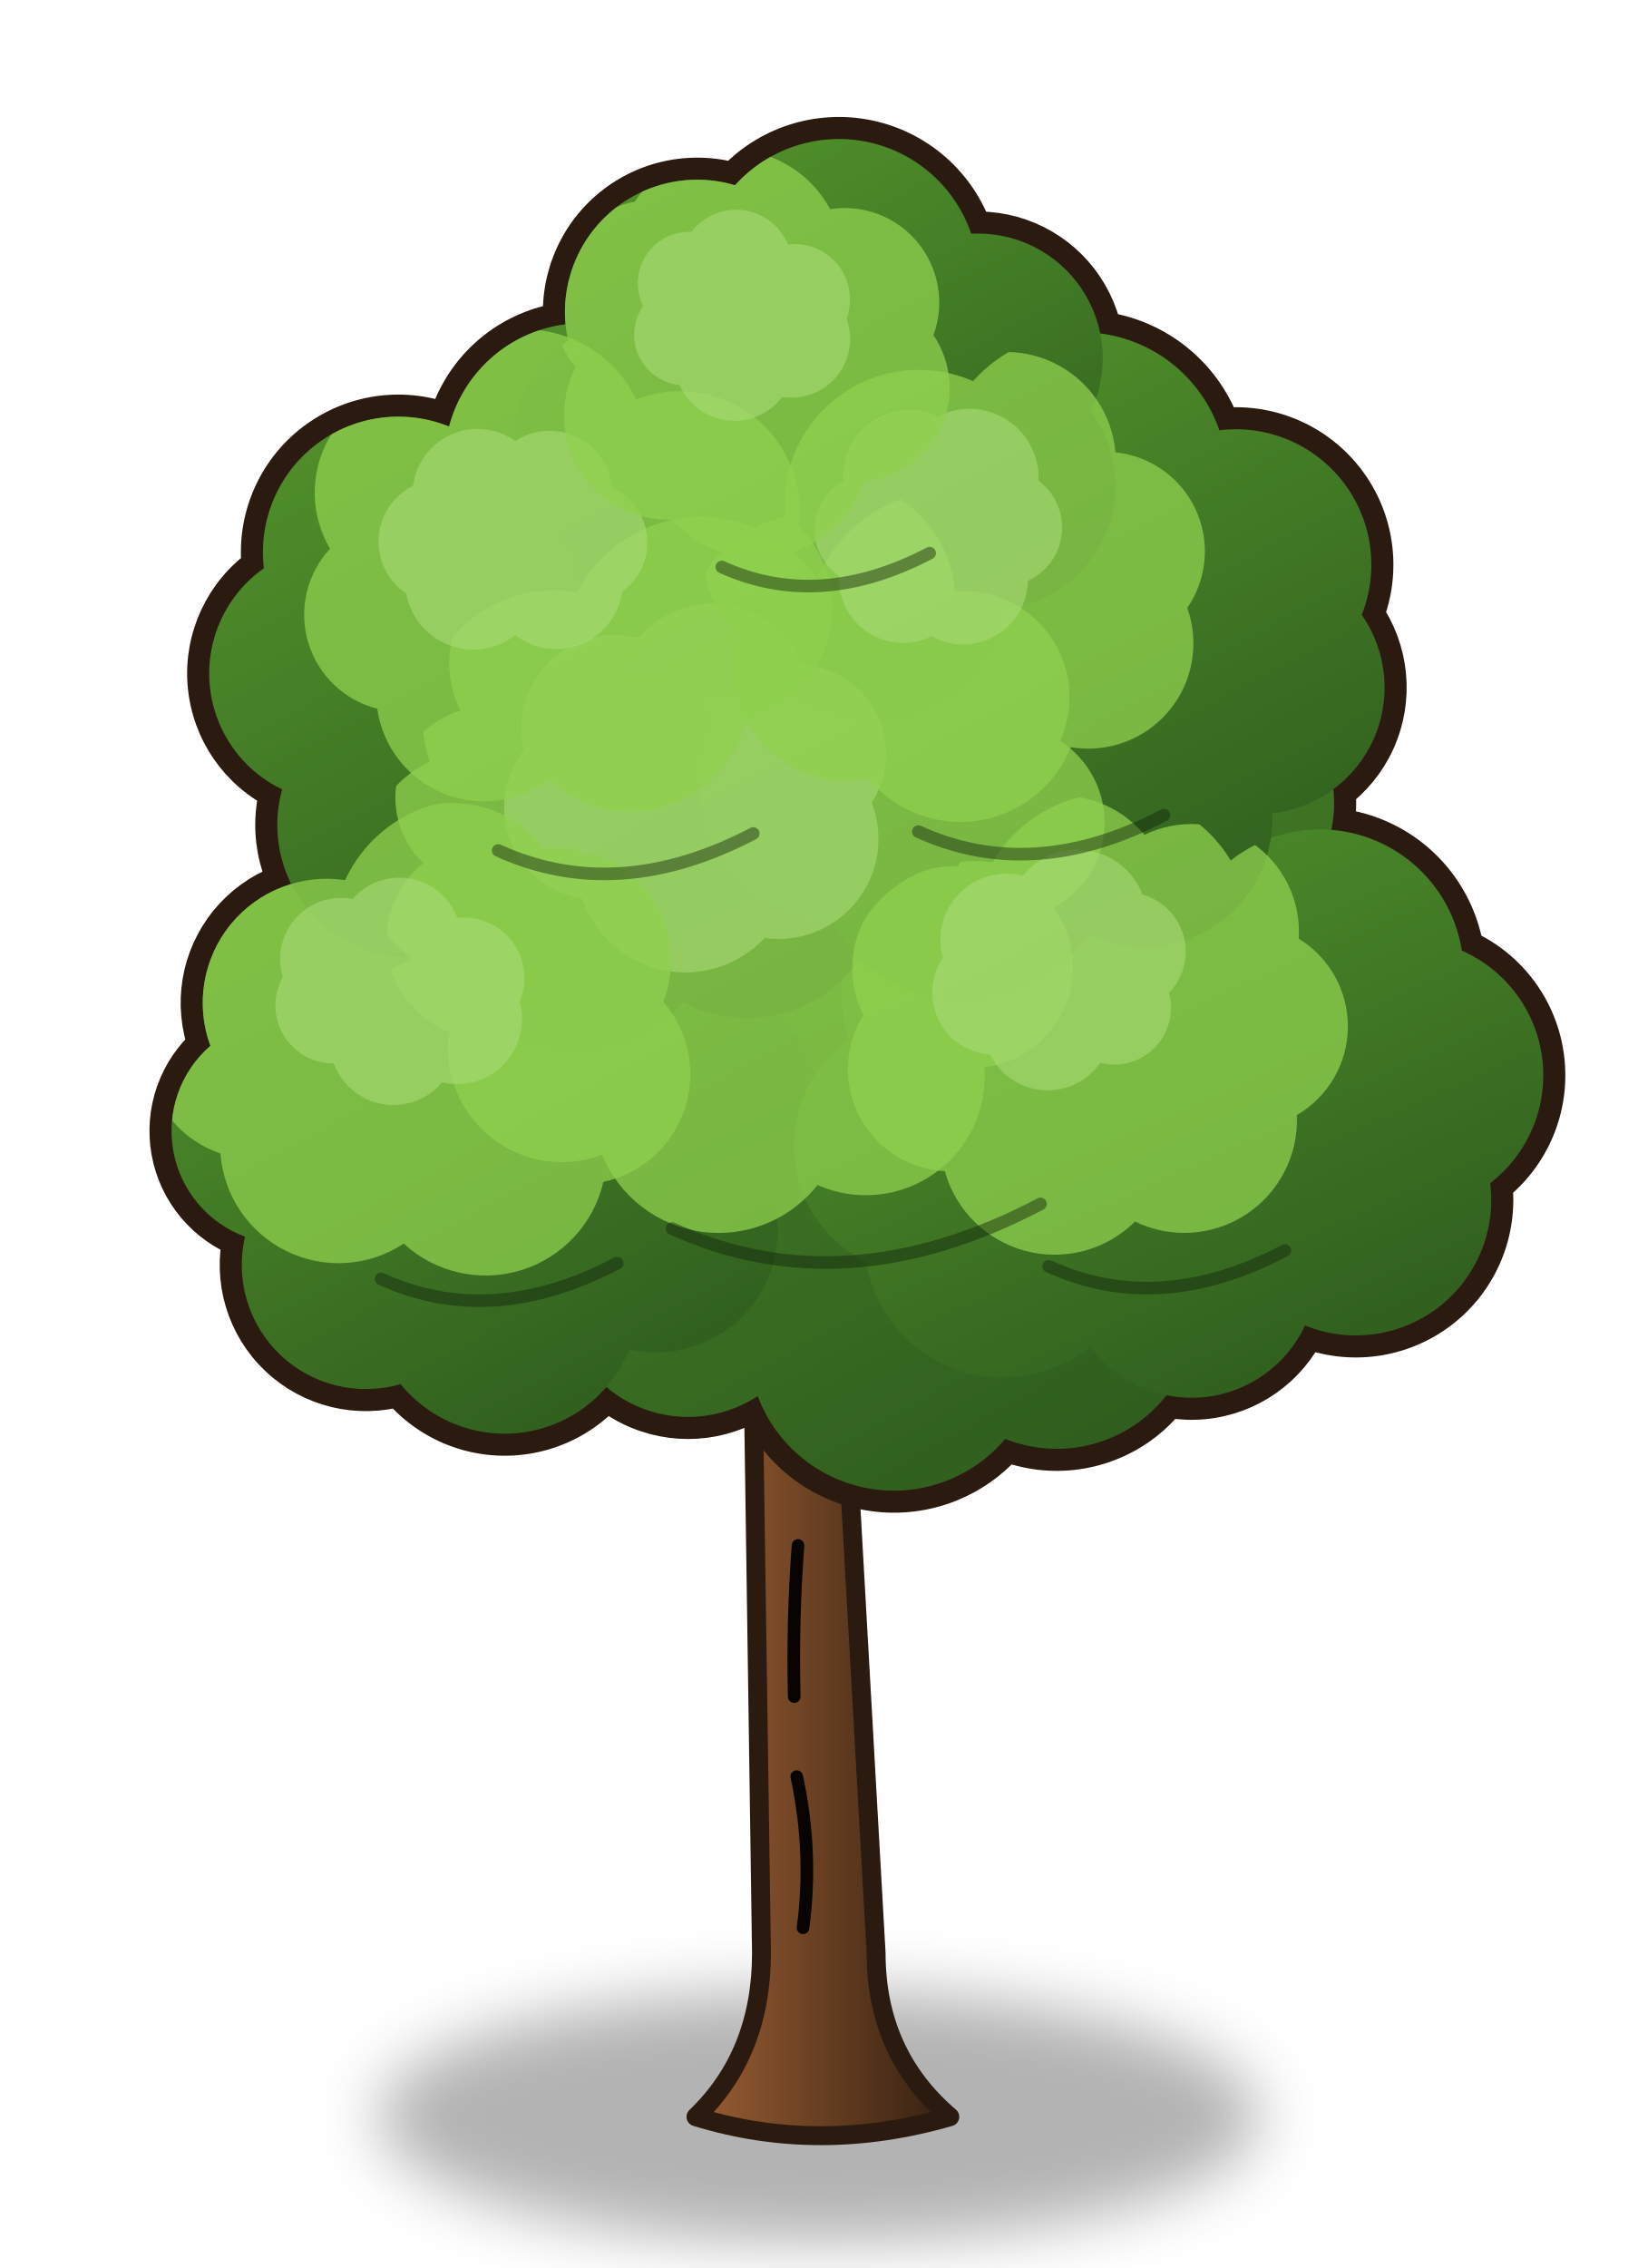
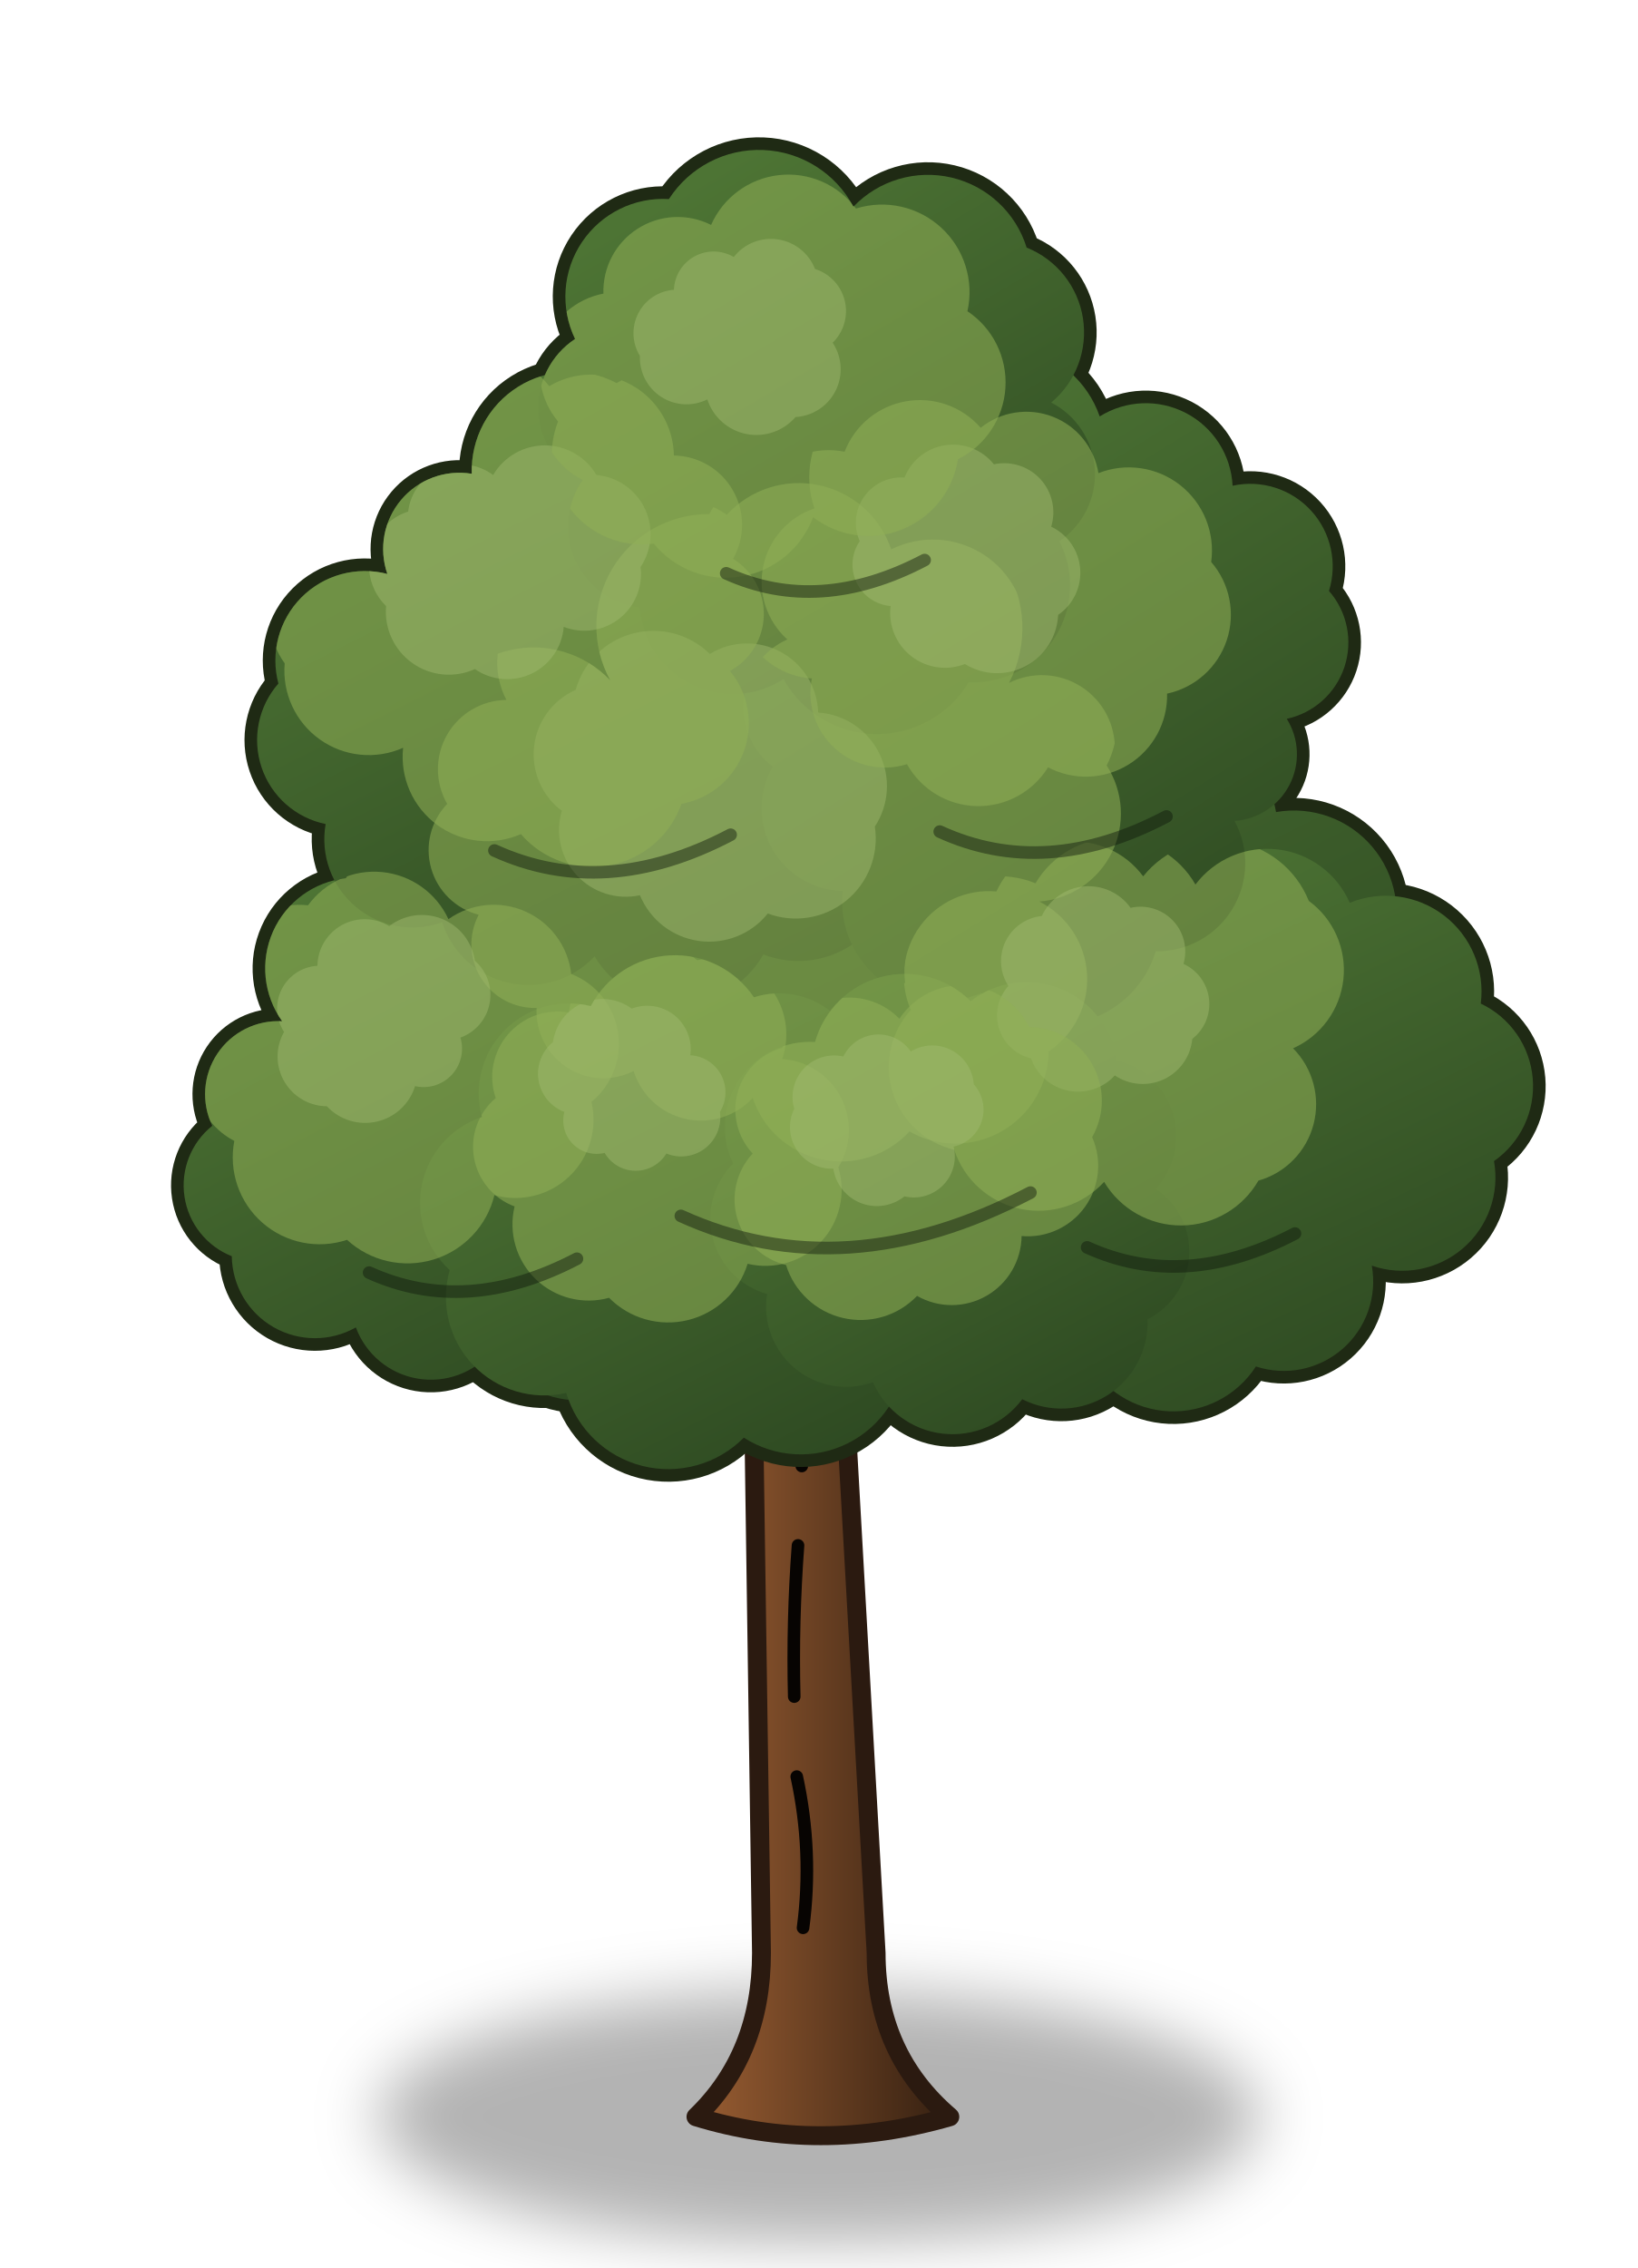
<svg xmlns="http://www.w3.org/2000/svg" width="260" height="360" viewBox="0 0 260 360">
  <defs>
    <filter id="bl1" x="-50%" y="-50%" width="200%" height="200%">
      <feGaussianBlur stdDeviation="5" />
    </filter>
    <linearGradient id="lg2" x1="0" y1="0" x2="1" y2="0">
      <stop offset="0" stop-color="#995d32" />
      <stop offset="1" stop-color="#352011" />
    </linearGradient>
    <linearGradient id="lg3" x1="0.2" y1="0.1" x2="0.7" y2="1">
-       <stop offset="0" stop-color="#4f8f2a" />
-       <stop offset="1" stop-color="#2f5d1e" />
+       <stop offset="0" stop-color="#4d7434" />
+       <stop offset="1" stop-color="#2e4a22" />
    </linearGradient>
    <clipPath id="cp4">
-       <path d="M58.4 185.9 A19.9 19.9 0 0 1 65.5 152.3 A18.3 18.3 0 0 1 68.2 120.9 A20.6 20.6 0 0 1 91.6 94.1 A22.1 22.1 0 0 1 129.7 91.9 A23.3 23.3 0 0 1 169.5 86.7 A22.8 22.8 0 0 1 201.4 109.6 A20.6 20.6 0 0 1 202.1 145 A16.9 16.9 0 0 1 200 174.1 A18.9 18.9 0 0 1 189.7 205 A22.1 22.1 0 0 1 159.6 228.4 A23.1 23.1 0 0 1 120.3 221.6 A20.1 20.1 0 0 1 89.2 206.3 A21.4 21.4 0 0 1 58.4 185.9 Z" />
+       <path d="M59.5 185.5 A17.4 17.4 0 0 1 74.9 159.8 A13.7 13.7 0 0 1 64.4 138.7 A14.2 14.2 0 0 1 68.7 114.5 A16.8 16.8 0 0 1 96.9 108 A17.8 17.8 0 0 1 112.6 81.6 A17.4 17.4 0 0 1 142.7 80.8 A18.9 18.9 0 0 1 160.2 108.4 A11.6 11.6 0 0 1 177 119.2 A15.9 15.9 0 0 1 202.6 128.9 A16.3 16.3 0 0 1 220.8 150.4 A17.1 17.1 0 0 1 201.9 172.9 A12.9 12.9 0 0 1 187.2 189.8 A13 13 0 0 1 174.3 208.2 A14.8 14.8 0 0 1 148.8 207.2 A12.9 12.9 0 0 1 127.4 213.6 A14.4 14.4 0 0 1 102.6 213.2 A14.3 14.3 0 0 1 81.1 201.3 A15.5 15.5 0 0 1 59.5 185.5 Z" />
    </clipPath>
    <clipPath id="cp5">
-       <path d="M38.9 196.3 A17.9 17.9 0 0 1 33.4 166 A19.7 19.7 0 0 1 54.8 139.7 A22 22 0 0 1 92.6 136 A20.3 20.3 0 0 1 119.3 158.6 A18.3 18.3 0 0 1 122.7 190 A19.3 19.3 0 0 1 99.9 214.2 A21.3 21.3 0 0 1 63.6 219.7 A19.7 19.7 0 0 1 38.9 196.3 Z" />
+       <path d="M78.2 214.4 A12.7 12.7 0 0 1 56.5 210.7 A13.2 13.2 0 0 1 36.8 199.4 A12.1 12.1 0 0 1 33.7 178.7 A11.6 11.6 0 0 1 44.8 162.1 A14.4 14.4 0 0 1 54.9 139.4 A15.7 15.7 0 0 1 82 141 A14.7 14.7 0 0 1 105.7 150.1 A12.9 12.9 0 0 1 111.3 171.7 A15.2 15.2 0 0 1 124 194.7 A15.7 15.7 0 0 1 105.6 214.5 A15.9 15.9 0 0 1 78.2 214.4 Z" />
    </clipPath>
    <clipPath id="cp6">
-       <path d="M173.1 213.7 A22 22 0 0 1 137.5 200.3 A20.5 20.5 0 0 1 134.9 165 A21 21 0 0 1 157.6 136.9 A21.9 21.9 0 0 1 195.4 136.6 A22.8 22.8 0 0 1 232.1 150.9 A21.6 21.6 0 0 1 236.6 187.8 A21.5 21.5 0 0 1 207.2 210.4 A19.9 19.9 0 0 1 173.1 213.7 Z" />
+       <path d="M217.8 200.9 A14.2 14.2 0 0 1 199.4 216.9 A15.6 15.6 0 0 1 172.5 215.7 A16 16 0 0 1 147.4 204.2 A14.3 14.3 0 0 1 145.6 179.6 A13.8 13.8 0 0 1 143.7 156 A15.1 15.1 0 0 1 164.4 140.2 A14.7 14.7 0 0 1 189.8 140.4 A14.3 14.3 0 0 1 214.3 143.3 A15.2 15.2 0 0 1 235.1 159.3 A14.5 14.5 0 0 1 237.2 184.3 A14.8 14.8 0 0 1 217.8 200.9 Z" />
    </clipPath>
    <clipPath id="cp7">
-       <path d="M69.8 151.4 A21 21 0 0 1 44.8 125.3 A20.4 20.4 0 0 1 41.9 90.2 A21.5 21.5 0 0 1 71.3 67.7 A22 22 0 0 1 107.9 57.5 A22 22 0 0 1 140.9 76.1 A19.1 19.1 0 0 1 149.5 107.8 A18.9 18.9 0 0 1 140.4 139 A21.8 21.8 0 0 1 108.5 159.1 A22.9 22.9 0 0 1 69.8 151.4 Z" />
+       <path d="M44.2 108.5 A14.2 14.2 0 0 1 61.5 91.1 A12.1 12.1 0 0 1 74.9 75.2 A15.7 15.7 0 0 1 97.9 60.8 A15.7 15.7 0 0 1 121.5 73.9 A12.8 12.8 0 0 1 134.3 92 A13.5 13.5 0 0 1 146.9 111.5 A14 14 0 0 1 141.9 135.1 A15.3 15.3 0 0 1 121.2 151.5 A15.5 15.5 0 0 1 94.4 151.8 A14.4 14.4 0 0 1 70.2 146.4 A14 14 0 0 1 51.7 130.8 A13.6 13.6 0 0 1 44.2 108.5 Z" />
    </clipPath>
    <clipPath id="cp8">
-       <path d="M193.6 68.3 A21.5 21.5 0 0 1 216.2 97.6 A20.1 20.1 0 0 1 202 129.1 A20.3 20.3 0 0 1 172.8 148.2 A23.5 23.5 0 0 1 132.3 146.3 A21.6 21.6 0 0 1 113.9 114.1 A19.6 19.6 0 0 1 124.6 82 A21.4 21.4 0 0 1 154.5 60.5 A23.1 23.1 0 0 1 193.6 68.3 Z" />
+       <path d="M174.6 66.1 A13.8 13.8 0 0 1 195.7 77.1 A13.1 13.1 0 0 1 211 93.8 A12.4 12.4 0 0 1 204.3 114.1 A10.6 10.6 0 0 1 196 130.3 A14 14 0 0 1 183.5 151 A16.5 16.5 0 0 1 155.8 157.6 A15.8 15.8 0 0 1 133.8 141.4 A13.1 13.1 0 0 1 122.7 121.7 A11.8 11.8 0 0 1 125 101.5 A12.3 12.3 0 0 1 129.3 80.7 A15.4 15.4 0 0 1 146.6 60.6 A16.5 16.5 0 0 1 174.6 66.1 Z" />
    </clipPath>
    <clipPath id="cp9">
-       <path d="M116.7 29.4 A22.2 22.2 0 0 1 154.2 37.1 A19.8 19.8 0 0 1 173.2 65.3 A19.7 19.7 0 0 1 159.9 96.6 A22.6 22.6 0 0 1 122.8 108.8 A22 22 0 0 1 91.6 87.3 A19.3 19.3 0 0 1 90.2 54.1 A21 21 0 0 1 116.7 29.4 Z" />
+       <path d="M135.5 32.8 A16.4 16.4 0 0 1 163 39.3 A14.5 14.5 0 0 1 166.9 63.9 A12.8 12.8 0 0 1 168.2 85.9 A15.4 15.4 0 0 1 153.8 108.3 A17 17 0 0 1 124.4 107.8 A14.8 14.8 0 0 1 101.6 96.4 A12.9 12.9 0 0 1 92.5 76.2 A13 13 0 0 1 91.3 53.8 A15.5 15.5 0 0 1 106.2 31.6 A17 17 0 0 1 135.5 32.8 Z" />
+     </clipPath>
+     <clipPath id="cp10">
+       <path d="M154.3 191.3 A15.1 15.1 0 0 1 143.8 215.3 A16.7 16.7 0 0 1 118.1 228.2 A16.9 16.9 0 0 1 89.9 221.1 A15.6 15.6 0 0 1 71.4 201.6 A14.4 14.4 0 0 1 76.5 177.3 A14.3 14.3 0 0 1 93.8 159.7 A15.1 15.1 0 0 1 119.7 158.3 A13.1 13.1 0 0 1 136.6 173.1 A14.7 14.7 0 0 1 154.3 191.3 Z" />
+     </clipPath>
+     <clipPath id="cp11">
+       <path d="M177.3 168.3 A12.4 12.4 0 0 1 183.5 188.7 A12 12 0 0 1 182.2 209.4 A13.7 13.7 0 0 1 162.3 222.1 A13.8 13.8 0 0 1 138.6 219.4 A12.7 12.7 0 0 1 121.8 205.4 A12.4 12.4 0 0 1 116.4 184.7 A13.5 13.5 0 0 1 129.4 165.4 A14.8 14.8 0 0 1 154.1 158.9 A14.5 14.5 0 0 1 177.3 168.3 Z" />
    </clipPath>
  </defs>
  <ellipse cx="130" cy="336" rx="70" ry="20" fill="#000000" opacity="0.3" filter="url(#bl1)" />
  <path d="M110.5 336 Q120.9 326 120.9 310 L119.1 186 L132.1 186 L139.1 310 Q139.1 326 150.8 336 Q130 342 110.5 336 Z" fill="url(#lg2)" stroke="#2b1a10" stroke-width="3" stroke-linejoin="round" stroke-linecap="round" />
  <path d="M127.5 306 q1.6 -12 -1 -24" fill="none" stroke="#070402" stroke-width="2" stroke-linejoin="round" stroke-linecap="round" />
  <path d="M126.1 269.3 q-0.3 -12 0.6 -24" fill="none" stroke="#070402" stroke-width="2" stroke-linejoin="round" stroke-linecap="round" />
  <path d="M127.3 232.7 q-2.4 -12 -1.9 -24" fill="none" stroke="#070402" stroke-width="2" stroke-linejoin="round" stroke-linecap="round" />
-   <path d="M58.4 185.9 A19.9 19.9 0 0 1 65.5 152.3 A18.3 18.3 0 0 1 68.2 120.9 A20.6 20.6 0 0 1 91.6 94.1 A22.1 22.1 0 0 1 129.7 91.9 A23.3 23.3 0 0 1 169.5 86.7 A22.8 22.8 0 0 1 201.4 109.6 A20.6 20.6 0 0 1 202.1 145 A16.9 16.9 0 0 1 200 174.1 A18.9 18.9 0 0 1 189.7 205 A22.1 22.1 0 0 1 159.6 228.4 A23.1 23.1 0 0 1 120.3 221.6 A20.1 20.1 0 0 1 89.2 206.3 A21.4 21.4 0 0 1 58.4 185.9 Z" fill="#2b1a10" stroke="#2b1a10" stroke-width="7" stroke-linejoin="round" stroke-linecap="round" />
-   <path d="M38.9 196.3 A17.9 17.9 0 0 1 33.4 166 A19.7 19.7 0 0 1 54.8 139.7 A22 22 0 0 1 92.6 136 A20.3 20.3 0 0 1 119.3 158.6 A18.3 18.3 0 0 1 122.7 190 A19.3 19.3 0 0 1 99.9 214.2 A21.3 21.3 0 0 1 63.6 219.7 A19.7 19.7 0 0 1 38.9 196.3 Z" fill="#2b1a10" stroke="#2b1a10" stroke-width="7" stroke-linejoin="round" stroke-linecap="round" />
-   <path d="M173.1 213.7 A22 22 0 0 1 137.5 200.3 A20.5 20.5 0 0 1 134.9 165 A21 21 0 0 1 157.6 136.9 A21.9 21.9 0 0 1 195.4 136.6 A22.8 22.8 0 0 1 232.1 150.9 A21.6 21.6 0 0 1 236.6 187.8 A21.5 21.5 0 0 1 207.2 210.4 A19.9 19.9 0 0 1 173.1 213.7 Z" fill="#2b1a10" stroke="#2b1a10" stroke-width="7" stroke-linejoin="round" stroke-linecap="round" />
-   <path d="M69.8 151.4 A21 21 0 0 1 44.8 125.3 A20.4 20.4 0 0 1 41.9 90.2 A21.5 21.5 0 0 1 71.3 67.7 A22 22 0 0 1 107.9 57.5 A22 22 0 0 1 140.9 76.1 A19.1 19.1 0 0 1 149.5 107.8 A18.9 18.9 0 0 1 140.4 139 A21.8 21.8 0 0 1 108.5 159.1 A22.9 22.9 0 0 1 69.8 151.4 Z" fill="#2b1a10" stroke="#2b1a10" stroke-width="7" stroke-linejoin="round" stroke-linecap="round" />
-   <path d="M193.6 68.3 A21.5 21.5 0 0 1 216.2 97.6 A20.1 20.1 0 0 1 202 129.1 A20.3 20.3 0 0 1 172.8 148.2 A23.5 23.5 0 0 1 132.3 146.3 A21.6 21.6 0 0 1 113.9 114.1 A19.6 19.6 0 0 1 124.6 82 A21.4 21.4 0 0 1 154.5 60.5 A23.1 23.1 0 0 1 193.6 68.3 Z" fill="#2b1a10" stroke="#2b1a10" stroke-width="7" stroke-linejoin="round" stroke-linecap="round" />
-   <path d="M116.7 29.4 A22.2 22.2 0 0 1 154.2 37.1 A19.8 19.8 0 0 1 173.2 65.3 A19.7 19.7 0 0 1 159.9 96.6 A22.6 22.6 0 0 1 122.8 108.8 A22 22 0 0 1 91.6 87.3 A19.3 19.3 0 0 1 90.2 54.1 A21 21 0 0 1 116.7 29.4 Z" fill="#2b1a10" stroke="#2b1a10" stroke-width="7" stroke-linejoin="round" stroke-linecap="round" />
-   <path d="M58.4 185.9 A19.9 19.9 0 0 1 65.5 152.3 A18.3 18.3 0 0 1 68.2 120.9 A20.6 20.6 0 0 1 91.6 94.1 A22.1 22.1 0 0 1 129.7 91.9 A23.3 23.3 0 0 1 169.5 86.7 A22.8 22.8 0 0 1 201.4 109.6 A20.6 20.6 0 0 1 202.1 145 A16.9 16.9 0 0 1 200 174.1 A18.9 18.9 0 0 1 189.7 205 A22.1 22.1 0 0 1 159.6 228.4 A23.1 23.1 0 0 1 120.3 221.6 A20.1 20.1 0 0 1 89.2 206.3 A21.4 21.4 0 0 1 58.4 185.9 Z" fill="url(#lg3)" />
-   <path d="M38.9 196.3 A17.9 17.9 0 0 1 33.4 166 A19.7 19.7 0 0 1 54.8 139.7 A22 22 0 0 1 92.6 136 A20.3 20.3 0 0 1 119.3 158.6 A18.3 18.3 0 0 1 122.7 190 A19.3 19.3 0 0 1 99.9 214.2 A21.3 21.3 0 0 1 63.6 219.7 A19.7 19.7 0 0 1 38.9 196.3 Z" fill="url(#lg3)" />
-   <path d="M173.1 213.7 A22 22 0 0 1 137.5 200.3 A20.5 20.5 0 0 1 134.9 165 A21 21 0 0 1 157.6 136.9 A21.9 21.9 0 0 1 195.4 136.6 A22.8 22.8 0 0 1 232.1 150.9 A21.6 21.6 0 0 1 236.6 187.8 A21.5 21.5 0 0 1 207.2 210.4 A19.9 19.9 0 0 1 173.1 213.7 Z" fill="url(#lg3)" />
-   <path d="M69.8 151.4 A21 21 0 0 1 44.8 125.3 A20.4 20.4 0 0 1 41.9 90.2 A21.5 21.5 0 0 1 71.3 67.7 A22 22 0 0 1 107.9 57.5 A22 22 0 0 1 140.9 76.1 A19.1 19.1 0 0 1 149.5 107.8 A18.9 18.9 0 0 1 140.4 139 A21.8 21.8 0 0 1 108.5 159.1 A22.9 22.9 0 0 1 69.8 151.4 Z" fill="url(#lg3)" />
-   <path d="M193.6 68.3 A21.5 21.5 0 0 1 216.2 97.6 A20.1 20.1 0 0 1 202 129.1 A20.3 20.3 0 0 1 172.8 148.2 A23.5 23.5 0 0 1 132.3 146.3 A21.6 21.6 0 0 1 113.9 114.1 A19.6 19.6 0 0 1 124.6 82 A21.4 21.4 0 0 1 154.5 60.5 A23.1 23.1 0 0 1 193.6 68.3 Z" fill="url(#lg3)" />
-   <path d="M116.7 29.4 A22.2 22.2 0 0 1 154.2 37.1 A19.8 19.8 0 0 1 173.2 65.3 A19.7 19.7 0 0 1 159.9 96.6 A22.6 22.6 0 0 1 122.8 108.8 A22 22 0 0 1 91.6 87.3 A19.3 19.3 0 0 1 90.2 54.1 A21 21 0 0 1 116.7 29.4 Z" fill="url(#lg3)" />
+   <path d="M59.5 185.5 A17.4 17.4 0 0 1 74.9 159.8 A13.7 13.7 0 0 1 64.4 138.7 A14.2 14.2 0 0 1 68.7 114.5 A16.8 16.8 0 0 1 96.9 108 A17.8 17.8 0 0 1 112.6 81.6 A17.4 17.4 0 0 1 142.7 80.8 A18.9 18.9 0 0 1 160.2 108.4 A11.6 11.6 0 0 1 177 119.2 A15.9 15.9 0 0 1 202.6 128.9 A16.3 16.3 0 0 1 220.8 150.4 A17.1 17.1 0 0 1 201.9 172.9 A12.9 12.9 0 0 1 187.2 189.8 A13 13 0 0 1 174.3 208.2 A14.8 14.8 0 0 1 148.8 207.2 A12.9 12.9 0 0 1 127.4 213.6 A14.4 14.4 0 0 1 102.6 213.2 A14.3 14.3 0 0 1 81.1 201.3 A15.5 15.5 0 0 1 59.5 185.5 Z" fill="#1f2a14" stroke="#1f2a14" stroke-width="4" stroke-linejoin="round" stroke-linecap="round" />
+   <path d="M78.2 214.4 A12.7 12.7 0 0 1 56.5 210.7 A13.2 13.2 0 0 1 36.8 199.4 A12.1 12.1 0 0 1 33.7 178.7 A11.6 11.6 0 0 1 44.8 162.1 A14.4 14.4 0 0 1 54.9 139.4 A15.7 15.7 0 0 1 82 141 A14.7 14.7 0 0 1 105.7 150.1 A12.9 12.9 0 0 1 111.3 171.7 A15.2 15.2 0 0 1 124 194.7 A15.7 15.7 0 0 1 105.6 214.5 A15.9 15.9 0 0 1 78.2 214.4 Z" fill="#1f2a14" stroke="#1f2a14" stroke-width="4" stroke-linejoin="round" stroke-linecap="round" />
+   <path d="M217.8 200.9 A14.2 14.2 0 0 1 199.4 216.9 A15.6 15.6 0 0 1 172.5 215.7 A16 16 0 0 1 147.4 204.2 A14.3 14.3 0 0 1 145.6 179.6 A13.8 13.8 0 0 1 143.7 156 A15.1 15.1 0 0 1 164.4 140.2 A14.7 14.7 0 0 1 189.8 140.4 A14.3 14.3 0 0 1 214.3 143.3 A15.2 15.2 0 0 1 235.1 159.3 A14.5 14.5 0 0 1 237.2 184.3 A14.8 14.8 0 0 1 217.8 200.9 Z" fill="#1f2a14" stroke="#1f2a14" stroke-width="4" stroke-linejoin="round" stroke-linecap="round" />
+   <path d="M44.2 108.5 A14.2 14.2 0 0 1 61.5 91.1 A12.1 12.1 0 0 1 74.9 75.2 A15.7 15.7 0 0 1 97.9 60.8 A15.7 15.7 0 0 1 121.5 73.9 A12.8 12.8 0 0 1 134.3 92 A13.5 13.5 0 0 1 146.9 111.5 A14 14 0 0 1 141.9 135.1 A15.3 15.3 0 0 1 121.2 151.5 A15.5 15.5 0 0 1 94.4 151.8 A14.4 14.4 0 0 1 70.2 146.4 A14 14 0 0 1 51.7 130.8 A13.6 13.6 0 0 1 44.2 108.5 Z" fill="#1f2a14" stroke="#1f2a14" stroke-width="4" stroke-linejoin="round" stroke-linecap="round" />
+   <path d="M174.6 66.1 A13.8 13.8 0 0 1 195.7 77.1 A13.1 13.1 0 0 1 211 93.8 A12.4 12.4 0 0 1 204.3 114.1 A10.6 10.6 0 0 1 196 130.3 A14 14 0 0 1 183.5 151 A16.5 16.5 0 0 1 155.8 157.6 A15.8 15.8 0 0 1 133.8 141.4 A13.1 13.1 0 0 1 122.7 121.7 A11.8 11.8 0 0 1 125 101.5 A12.3 12.3 0 0 1 129.3 80.7 A15.4 15.4 0 0 1 146.6 60.6 A16.5 16.5 0 0 1 174.6 66.1 Z" fill="#1f2a14" stroke="#1f2a14" stroke-width="4" stroke-linejoin="round" stroke-linecap="round" />
+   <path d="M135.5 32.8 A16.4 16.4 0 0 1 163 39.3 A14.5 14.5 0 0 1 166.9 63.9 A12.8 12.8 0 0 1 168.2 85.9 A15.4 15.4 0 0 1 153.8 108.3 A17 17 0 0 1 124.4 107.8 A14.8 14.8 0 0 1 101.6 96.4 A12.9 12.9 0 0 1 92.5 76.2 A13 13 0 0 1 91.3 53.8 A15.5 15.5 0 0 1 106.2 31.6 A17 17 0 0 1 135.5 32.8 Z" fill="#1f2a14" stroke="#1f2a14" stroke-width="4" stroke-linejoin="round" stroke-linecap="round" />
+   <path d="M154.3 191.3 A15.1 15.1 0 0 1 143.8 215.3 A16.7 16.7 0 0 1 118.1 228.2 A16.9 16.9 0 0 1 89.9 221.1 A15.6 15.6 0 0 1 71.4 201.6 A14.4 14.4 0 0 1 76.5 177.3 A14.3 14.3 0 0 1 93.8 159.7 A15.1 15.1 0 0 1 119.7 158.3 A13.1 13.1 0 0 1 136.6 173.1 A14.7 14.7 0 0 1 154.3 191.3 Z" fill="#1f2a14" stroke="#1f2a14" stroke-width="4" stroke-linejoin="round" stroke-linecap="round" />
+   <path d="M177.3 168.3 A12.4 12.4 0 0 1 183.5 188.7 A12 12 0 0 1 182.2 209.4 A13.7 13.7 0 0 1 162.3 222.1 A13.8 13.8 0 0 1 138.6 219.4 A12.7 12.7 0 0 1 121.8 205.4 A12.4 12.4 0 0 1 116.4 184.7 A13.5 13.5 0 0 1 129.4 165.4 A14.8 14.8 0 0 1 154.1 158.9 A14.5 14.5 0 0 1 177.3 168.3 Z" fill="#1f2a14" stroke="#1f2a14" stroke-width="4" stroke-linejoin="round" stroke-linecap="round" />
+   <path d="M59.5 185.5 A17.4 17.4 0 0 1 74.9 159.8 A13.7 13.7 0 0 1 64.4 138.7 A14.2 14.2 0 0 1 68.7 114.5 A16.8 16.8 0 0 1 96.9 108 A17.8 17.8 0 0 1 112.6 81.6 A17.4 17.4 0 0 1 142.7 80.8 A18.9 18.9 0 0 1 160.2 108.4 A11.6 11.6 0 0 1 177 119.2 A15.9 15.9 0 0 1 202.6 128.9 A16.3 16.3 0 0 1 220.8 150.4 A17.1 17.1 0 0 1 201.9 172.9 A12.9 12.9 0 0 1 187.2 189.8 A13 13 0 0 1 174.3 208.2 A14.8 14.8 0 0 1 148.8 207.2 A12.9 12.9 0 0 1 127.4 213.6 A14.4 14.4 0 0 1 102.6 213.2 A14.3 14.3 0 0 1 81.1 201.3 A15.5 15.5 0 0 1 59.5 185.5 Z" fill="url(#lg3)" />
+   <path d="M78.2 214.4 A12.7 12.7 0 0 1 56.5 210.7 A13.2 13.2 0 0 1 36.8 199.4 A12.1 12.1 0 0 1 33.7 178.7 A11.6 11.6 0 0 1 44.8 162.1 A14.4 14.4 0 0 1 54.9 139.4 A15.7 15.7 0 0 1 82 141 A14.7 14.7 0 0 1 105.7 150.1 A12.9 12.9 0 0 1 111.3 171.7 A15.2 15.2 0 0 1 124 194.7 A15.7 15.7 0 0 1 105.6 214.5 A15.9 15.9 0 0 1 78.2 214.4 Z" fill="url(#lg3)" />
+   <path d="M217.8 200.9 A14.2 14.2 0 0 1 199.4 216.9 A15.6 15.6 0 0 1 172.5 215.7 A16 16 0 0 1 147.4 204.2 A14.3 14.3 0 0 1 145.6 179.6 A13.8 13.8 0 0 1 143.7 156 A15.1 15.1 0 0 1 164.4 140.2 A14.7 14.7 0 0 1 189.8 140.4 A14.3 14.3 0 0 1 214.3 143.3 A15.2 15.2 0 0 1 235.1 159.3 A14.5 14.5 0 0 1 237.2 184.3 A14.8 14.8 0 0 1 217.8 200.9 Z" fill="url(#lg3)" />
+   <path d="M44.2 108.5 A14.2 14.2 0 0 1 61.5 91.1 A12.1 12.1 0 0 1 74.9 75.2 A15.7 15.7 0 0 1 97.9 60.8 A15.7 15.7 0 0 1 121.5 73.9 A12.8 12.8 0 0 1 134.3 92 A13.5 13.5 0 0 1 146.9 111.5 A14 14 0 0 1 141.9 135.1 A15.3 15.3 0 0 1 121.2 151.5 A15.5 15.5 0 0 1 94.4 151.8 A14.4 14.4 0 0 1 70.2 146.4 A14 14 0 0 1 51.7 130.8 A13.6 13.6 0 0 1 44.2 108.5 Z" fill="url(#lg3)" />
+   <path d="M174.6 66.1 A13.8 13.8 0 0 1 195.7 77.1 A13.1 13.1 0 0 1 211 93.8 A12.4 12.4 0 0 1 204.3 114.1 A10.6 10.6 0 0 1 196 130.3 A14 14 0 0 1 183.5 151 A16.5 16.5 0 0 1 155.8 157.6 A15.8 15.8 0 0 1 133.8 141.4 A13.1 13.1 0 0 1 122.7 121.7 A11.8 11.8 0 0 1 125 101.5 A12.3 12.3 0 0 1 129.3 80.7 A15.4 15.4 0 0 1 146.6 60.6 A16.5 16.5 0 0 1 174.6 66.1 Z" fill="url(#lg3)" />
+   <path d="M135.5 32.8 A16.4 16.4 0 0 1 163 39.3 A14.5 14.5 0 0 1 166.9 63.9 A12.8 12.8 0 0 1 168.2 85.9 A15.4 15.4 0 0 1 153.8 108.3 A17 17 0 0 1 124.4 107.8 A14.8 14.8 0 0 1 101.6 96.4 A12.9 12.9 0 0 1 92.5 76.2 A13 13 0 0 1 91.3 53.8 A15.5 15.5 0 0 1 106.2 31.6 A17 17 0 0 1 135.5 32.8 Z" fill="url(#lg3)" />
+   <path d="M154.3 191.3 A15.1 15.1 0 0 1 143.8 215.3 A16.7 16.7 0 0 1 118.1 228.2 A16.9 16.9 0 0 1 89.9 221.1 A15.6 15.6 0 0 1 71.4 201.6 A14.4 14.4 0 0 1 76.5 177.3 A14.3 14.3 0 0 1 93.8 159.7 A15.1 15.1 0 0 1 119.7 158.3 A13.1 13.1 0 0 1 136.6 173.1 A14.7 14.7 0 0 1 154.3 191.3 Z" fill="url(#lg3)" />
+   <path d="M177.3 168.3 A12.4 12.4 0 0 1 183.5 188.7 A12 12 0 0 1 182.2 209.4 A13.7 13.7 0 0 1 162.3 222.1 A13.8 13.8 0 0 1 138.6 219.4 A12.7 12.7 0 0 1 121.8 205.4 A12.4 12.4 0 0 1 116.4 184.7 A13.5 13.5 0 0 1 129.4 165.4 A14.8 14.8 0 0 1 154.1 158.9 A14.5 14.5 0 0 1 177.3 168.3 Z" fill="url(#lg3)" />
  <g clip-path="url(#cp4)">
-     <path d="M67.2 137 A14.4 14.4 0 0 1 73.1 112.8 A16.8 16.8 0 0 1 89 88.5 A19.8 19.8 0 0 1 121.8 79.2 A19.3 19.3 0 0 1 151.6 93.9 A16.8 16.8 0 0 1 168.3 117.6 A15.4 15.4 0 0 1 167.3 144.1 A16 16 0 0 1 156.3 169.4 A18.9 18.9 0 0 1 129.8 188.1 A20 20 0 0 1 95.6 183.3 A18.1 18.1 0 0 1 71.3 163.8 A15.7 15.7 0 0 1 67.2 137 Z" fill="#8fd04e" opacity="0.75" />
-     <path d="M127.4 105.5 A14.2 14.2 0 0 1 138.4 127.4 A15.9 15.9 0 0 1 121.4 148.9 A17.3 17.3 0 0 1 92.4 142.6 A14.6 14.6 0 0 1 83.2 119.1 A14.8 14.8 0 0 1 101.4 101.3 A15.3 15.3 0 0 1 127.4 105.5 Z" fill="#a9db76" opacity="0.6" />
+     <path d="M76 145.2 A10.6 10.6 0 0 1 71 127.6 A11 11 0 0 1 80.4 111.1 A12.7 12.7 0 0 1 92 92.5 A15 15 0 0 1 115.4 81.7 A15.5 15.5 0 0 1 141.5 87.2 A14.8 14.8 0 0 1 162.9 101 A14 14 0 0 1 175.7 121.5 A14 14 0 0 1 165 143.1 A13.8 13.8 0 0 1 166.5 166.9 A14.8 14.8 0 0 1 144.4 179.6 A14.8 14.8 0 0 1 119.5 174.3 A11.2 11.2 0 0 1 100.6 170 A10.6 10.6 0 0 1 85.2 160 A10.1 10.1 0 0 1 76 145.2 Z" fill="#8fae55" opacity="0.55" />
+     <path d="M112.7 103.8 A11.3 11.3 0 0 1 129.9 113.1 A11.7 11.7 0 0 1 138.9 131.2 A12.7 12.7 0 0 1 121.9 145 A11.9 11.9 0 0 1 101.6 142.1 A10.6 10.6 0 0 1 89.2 128.7 A11.2 11.2 0 0 1 91.4 109.5 A12.8 12.8 0 0 1 112.7 103.8 Z" fill="#a1bb71" opacity="0.45" />
  </g>
  <g clip-path="url(#cp5)">
-     <path d="M28.9 153.6 A17.9 17.9 0 0 1 55.5 138 A18 18 0 0 1 86.3 134.7 A17.9 17.9 0 0 1 105.3 159 A17.5 17.5 0 0 1 95.8 187.6 A19.2 19.2 0 0 1 64.1 197.4 A18.8 18.8 0 0 1 35 183.1 A17.5 17.5 0 0 1 28.9 153.6 Z" fill="#8fd04e" opacity="0.75" />
-     <path d="M44.9 155.1 A9.7 9.7 0 0 1 56 142.7 A9.8 9.8 0 0 1 72.6 145.7 A9.6 9.6 0 0 1 82.5 159 A10.3 10.3 0 0 1 70.2 171.8 A10.1 10.1 0 0 1 53 168.8 A9.2 9.2 0 0 1 44.9 155.1 Z" fill="#a9db76" opacity="0.6" />
+     <path d="M78.5 189.7 A14.2 14.2 0 0 1 55.1 196.8 A13.8 13.8 0 0 1 37.2 181.1 A11.9 11.9 0 0 1 36 160.7 A12.4 12.4 0 0 1 48.9 143.7 A13 13 0 0 1 71.2 145.9 A12.4 12.4 0 0 1 90.7 154.6 A11.9 11.9 0 0 1 93.9 174.9 A12.4 12.4 0 0 1 78.5 189.7 Z" fill="#8fae55" opacity="0.55" />
+     <path d="M65.9 172.4 A8.3 8.3 0 0 1 51.9 175.6 A7.9 7.9 0 0 1 45.1 163.8 A6.8 6.8 0 0 1 50.4 153.3 A7.5 7.5 0 0 1 61.8 147 A8.5 8.5 0 0 1 75.4 152.5 A7.2 7.2 0 0 1 73.1 164.7 A6.1 6.1 0 0 1 65.9 172.4 Z" fill="#a1bb71" opacity="0.45" />
  </g>
  <g clip-path="url(#cp6)">
-     <path d="M137.1 161.1 A16.2 16.2 0 0 1 152.1 137.5 A17.4 17.4 0 0 1 181.7 132.5 A17.1 17.1 0 0 1 206.2 149 A16.3 16.3 0 0 1 205.9 177 A17.9 17.9 0 0 1 180.2 193.9 A18.1 18.1 0 0 1 150 185.9 A16.2 16.2 0 0 1 137.1 161.1 Z" fill="#8fd04e" opacity="0.75" />
-     <path d="M185.6 157.6 A9 9 0 0 1 174.7 168.7 A10.2 10.2 0 0 1 157.2 167.4 A9.9 9.9 0 0 1 149.7 152 A10.5 10.5 0 0 1 162.4 139 A11.1 11.1 0 0 1 181.4 142 A9.4 9.4 0 0 1 185.6 157.6 Z" fill="#a9db76" opacity="0.6" />
+     <path d="M205.3 166.4 A12.6 12.6 0 0 1 199.8 187.4 A14.2 14.2 0 0 1 175.3 187.6 A14.1 14.1 0 0 1 151.5 182.5 A13.5 13.5 0 0 1 144.6 160.3 A13.5 13.5 0 0 1 158.2 141.5 A13.6 13.6 0 0 1 181.5 139.1 A15.4 15.4 0 0 1 207.8 143 A13.6 13.6 0 0 1 205.3 166.4 Z" fill="#8fae55" opacity="0.55" />
+     <path d="M179.5 144.1 A7.1 7.1 0 0 1 187.9 153 A7 7 0 0 1 189.3 164.9 A7.9 7.9 0 0 1 177 170.7 A7.9 7.9 0 0 1 163.7 168 A7 7 0 0 1 160.1 156.5 A7.2 7.2 0 0 1 165.4 145.4 A8.2 8.2 0 0 1 179.5 144.1 Z" fill="#a1bb71" opacity="0.45" />
  </g>
  <g clip-path="url(#cp7)">
-     <path d="M101 63.4 A19 19 0 0 1 126.8 83.5 A18.4 18.4 0 0 1 118.6 114.2 A19 19 0 0 1 87.2 123.7 A17.1 17.1 0 0 1 59.9 112.5 A15.4 15.4 0 0 1 52.4 87.1 A17.5 17.5 0 0 1 67.1 60.7 A19.7 19.7 0 0 1 101 63.4 Z" fill="#8fd04e" opacity="0.75" />
-     <path d="M81.8 100.8 A10.8 10.8 0 0 1 64.5 94.2 A9.9 9.9 0 0 1 65.6 77.1 A10.3 10.3 0 0 1 81.8 70 A10 10 0 0 1 97.2 77.4 A9.6 9.6 0 0 1 98.8 93.9 A10.6 10.6 0 0 1 81.8 100.8 Z" fill="#a9db76" opacity="0.6" />
+     <path d="M115.9 106.5 A13 13 0 0 1 108.2 127.6 A15 15 0 0 1 82.7 132.4 A13.4 13.4 0 0 1 64 118.7 A13.4 13.4 0 0 1 45.2 105.3 A12.6 12.6 0 0 1 54 85.4 A12.9 12.9 0 0 1 62 64.7 A14.7 14.7 0 0 1 87.2 61.3 A13.1 13.1 0 0 1 107 72.3 A11 11 0 0 1 116.4 88.7 A10.3 10.3 0 0 1 115.9 106.5 Z" fill="#8fae55" opacity="0.55" />
+     <path d="M101.7 90 A9 9 0 0 1 89.5 99.5 A9 9 0 0 1 75.4 106.2 A10 10 0 0 1 61.3 96.2 A9 9 0 0 1 64.8 81.2 A8.5 8.5 0 0 1 78.3 75.4 A9.5 9.5 0 0 1 94.7 75.4 A9.4 9.4 0 0 1 101.7 90 Z" fill="#a1bb71" opacity="0.45" />
  </g>
  <g clip-path="url(#cp8)">
-     <path d="M170 118.6 A18.9 18.9 0 0 1 137.8 123.5 A17.9 17.9 0 0 1 117.1 100.8 A16.2 16.2 0 0 1 123.1 73.4 A17.8 17.8 0 0 1 150.1 58.8 A17.4 17.4 0 0 1 177.1 71.8 A15.8 15.8 0 0 1 188.5 96.5 A16.7 16.7 0 0 1 170 118.6 Z" fill="#8fd04e" opacity="0.75" />
-     <path d="M133.2 91.4 A8.8 8.8 0 0 1 133.9 76.4 A10.5 10.5 0 0 1 148.9 66.1 A11 11 0 0 1 164.9 76.3 A9.3 9.3 0 0 1 163.2 92.2 A10.3 10.3 0 0 1 147.9 101 A10.2 10.2 0 0 1 133.2 91.4 Z" fill="#a9db76" opacity="0.6" />
+     <path d="M192.3 89.2 A12.8 12.8 0 0 1 185.3 110.1 A12.9 12.9 0 0 1 166.4 121.8 A13 13 0 0 1 144 121.3 A11.8 11.8 0 0 1 128.9 107.7 A12.5 12.5 0 0 1 119.1 88.6 A13.1 13.1 0 0 1 134.1 71.7 A12.8 12.8 0 0 1 155.7 67.9 A11.6 11.6 0 0 1 174.4 75.1 A13.2 13.2 0 0 1 192.3 89.2 Z" fill="#8fae55" opacity="0.55" />
+     <path d="M143.6 75.8 A8.3 8.3 0 0 1 157.8 73.7 A7.8 7.8 0 0 1 166.9 83.6 A8.1 8.1 0 0 1 168 97.6 A9.7 9.7 0 0 1 153.2 105.4 A8.7 8.7 0 0 1 141.4 96.2 A6.6 6.6 0 0 1 136.5 85.9 A7.2 7.2 0 0 1 143.6 75.8 Z" fill="#a1bb71" opacity="0.45" />
  </g>
  <g clip-path="url(#cp9)">
-     <path d="M131.8 33.2 A15 15 0 0 1 148.2 53.2 A14.9 14.9 0 0 1 137.3 76.4 A18.1 18.1 0 0 1 106.7 82.5 A16.6 16.6 0 0 1 91.4 58.3 A16.2 16.2 0 0 1 100.8 32 A18 18 0 0 1 131.8 33.2 Z" fill="#8fd04e" opacity="0.75" />
-     <path d="M109.8 36.8 A8.9 8.9 0 0 1 125.1 38.8 A8.8 8.8 0 0 1 134.4 50.6 A9.3 9.3 0 0 1 124.2 63 A9.5 9.5 0 0 1 107.9 61.1 A8 8 0 0 1 102.1 48.6 A8.2 8.2 0 0 1 109.8 36.8 Z" fill="#a9db76" opacity="0.6" />
+     <path d="M103.8 86.3 A14.3 14.3 0 0 1 88.6 66.9 A12.5 12.5 0 0 1 95.8 46.6 A11.8 11.8 0 0 1 112.9 35.7 A13.4 13.4 0 0 1 135.9 33.1 A13.9 13.9 0 0 1 153.6 49.4 A13.6 13.6 0 0 1 152.1 72.9 A14.4 14.4 0 0 1 129.1 82.1 A14.8 14.8 0 0 1 103.8 86.3 Z" fill="#8fae55" opacity="0.55" />
+     <path d="M129.4 42.7 A7 7 0 0 1 132.2 54.4 A7.6 7.6 0 0 1 126.3 66.2 A8.2 8.2 0 0 1 112.3 63.4 A7.4 7.4 0 0 1 101.6 56.5 A6.9 6.9 0 0 1 107 46 A6.3 6.3 0 0 1 116.5 40.8 A7.5 7.5 0 0 1 129.4 42.7 Z" fill="#a1bb71" opacity="0.45" />
  </g>
-   <path d="M106.7 195 Q134 207.5 165.2 191.1" fill="none" stroke="#12230b" stroke-width="2" stroke-linejoin="round" stroke-linecap="round" opacity="0.45" />
-   <path d="M60.5 203 Q78 211 98 200.5" fill="none" stroke="#12230b" stroke-width="2" stroke-linejoin="round" stroke-linecap="round" opacity="0.45" />
-   <path d="M166.5 201 Q184 209 204 198.5" fill="none" stroke="#12230b" stroke-width="2" stroke-linejoin="round" stroke-linecap="round" opacity="0.45" />
-   <path d="M79.1 135 Q98 143.6 119.6 132.3" fill="none" stroke="#12230b" stroke-width="2" stroke-linejoin="round" stroke-linecap="round" opacity="0.45" />
-   <path d="M145.8 132 Q164 140.3 184.8 129.4" fill="none" stroke="#12230b" stroke-width="2" stroke-linejoin="round" stroke-linecap="round" opacity="0.45" />
-   <path d="M114.6 90 Q130 97 147.6 87.8" fill="none" stroke="#12230b" stroke-width="2" stroke-linejoin="round" stroke-linecap="round" opacity="0.45" />
+   <g clip-path="url(#cp10)">
+     <path d="M124.2 168.1 A11.3 11.3 0 0 1 133.1 185.3 A12.1 12.1 0 0 1 118.7 200.6 A13.2 13.2 0 0 1 96.7 206 A12.1 12.1 0 0 1 81.7 191.5 A10.1 10.1 0 0 1 78.7 174.3 A10.4 10.4 0 0 1 90.3 160.7 A12.7 12.7 0 0 1 110.7 152.4 A12 12 0 0 1 124.2 168.1 Z" fill="#8fae55" opacity="0.55" />
+     <path d="M87.8 165.4 A7.9 7.9 0 0 1 100.3 160.1 A6.9 6.9 0 0 1 109.6 167.5 A5.9 5.9 0 0 1 114.3 176.5 A6.2 6.2 0 0 1 105.8 183.1 A5.7 5.7 0 0 1 96 183 A5.3 5.3 0 0 1 89.6 176.5 A6.5 6.5 0 0 1 87.8 165.4 Z" fill="#a1bb71" opacity="0.45" />
+   </g>
+   <g clip-path="url(#cp11)">
+     <path d="M163.4 163 A11.7 11.7 0 0 1 173.4 180.5 A11.2 11.2 0 0 1 162.2 196.2 A11.1 11.1 0 0 1 145.6 205.7 A12.4 12.4 0 0 1 124.8 200.8 A10.7 10.7 0 0 1 119.5 183.1 A10.2 10.2 0 0 1 124.2 166.3 A11.1 11.1 0 0 1 142.8 161.7 A11.9 11.9 0 0 1 163.4 163 Z" fill="#8fae55" opacity="0.55" />
+     <path d="M151.4 182 A6.5 6.5 0 0 1 143.6 189.9 A7 7 0 0 1 132.3 185.5 A6.6 6.6 0 0 1 126.1 176 A6.6 6.6 0 0 1 133.9 167.7 A6.2 6.2 0 0 1 144.6 166.9 A6.6 6.6 0 0 1 154.6 172.1 A6 6 0 0 1 151.4 182 Z" fill="#a1bb71" opacity="0.45" />
+   </g>
+   <path d="M108.1 193 Q134 204.8 163.6 189.3" fill="none" stroke="#0d160a" stroke-width="2" stroke-linejoin="round" stroke-linecap="round" opacity="0.45" />
+   <path d="M58.6 202 Q74 209 91.6 199.8" fill="none" stroke="#0d160a" stroke-width="2" stroke-linejoin="round" stroke-linecap="round" opacity="0.45" />
+   <path d="M172.6 198 Q188 205 205.6 195.8" fill="none" stroke="#0d160a" stroke-width="2" stroke-linejoin="round" stroke-linecap="round" opacity="0.45" />
+   <path d="M78.5 135 Q96 143 116 132.5" fill="none" stroke="#0d160a" stroke-width="2" stroke-linejoin="round" stroke-linecap="round" opacity="0.45" />
+   <path d="M149.2 132 Q166 139.7 185.2 129.6" fill="none" stroke="#0d160a" stroke-width="2" stroke-linejoin="round" stroke-linecap="round" opacity="0.45" />
+   <path d="M115.3 91 Q130 97.7 146.8 88.9" fill="none" stroke="#0d160a" stroke-width="2" stroke-linejoin="round" stroke-linecap="round" opacity="0.45" />
</svg>
